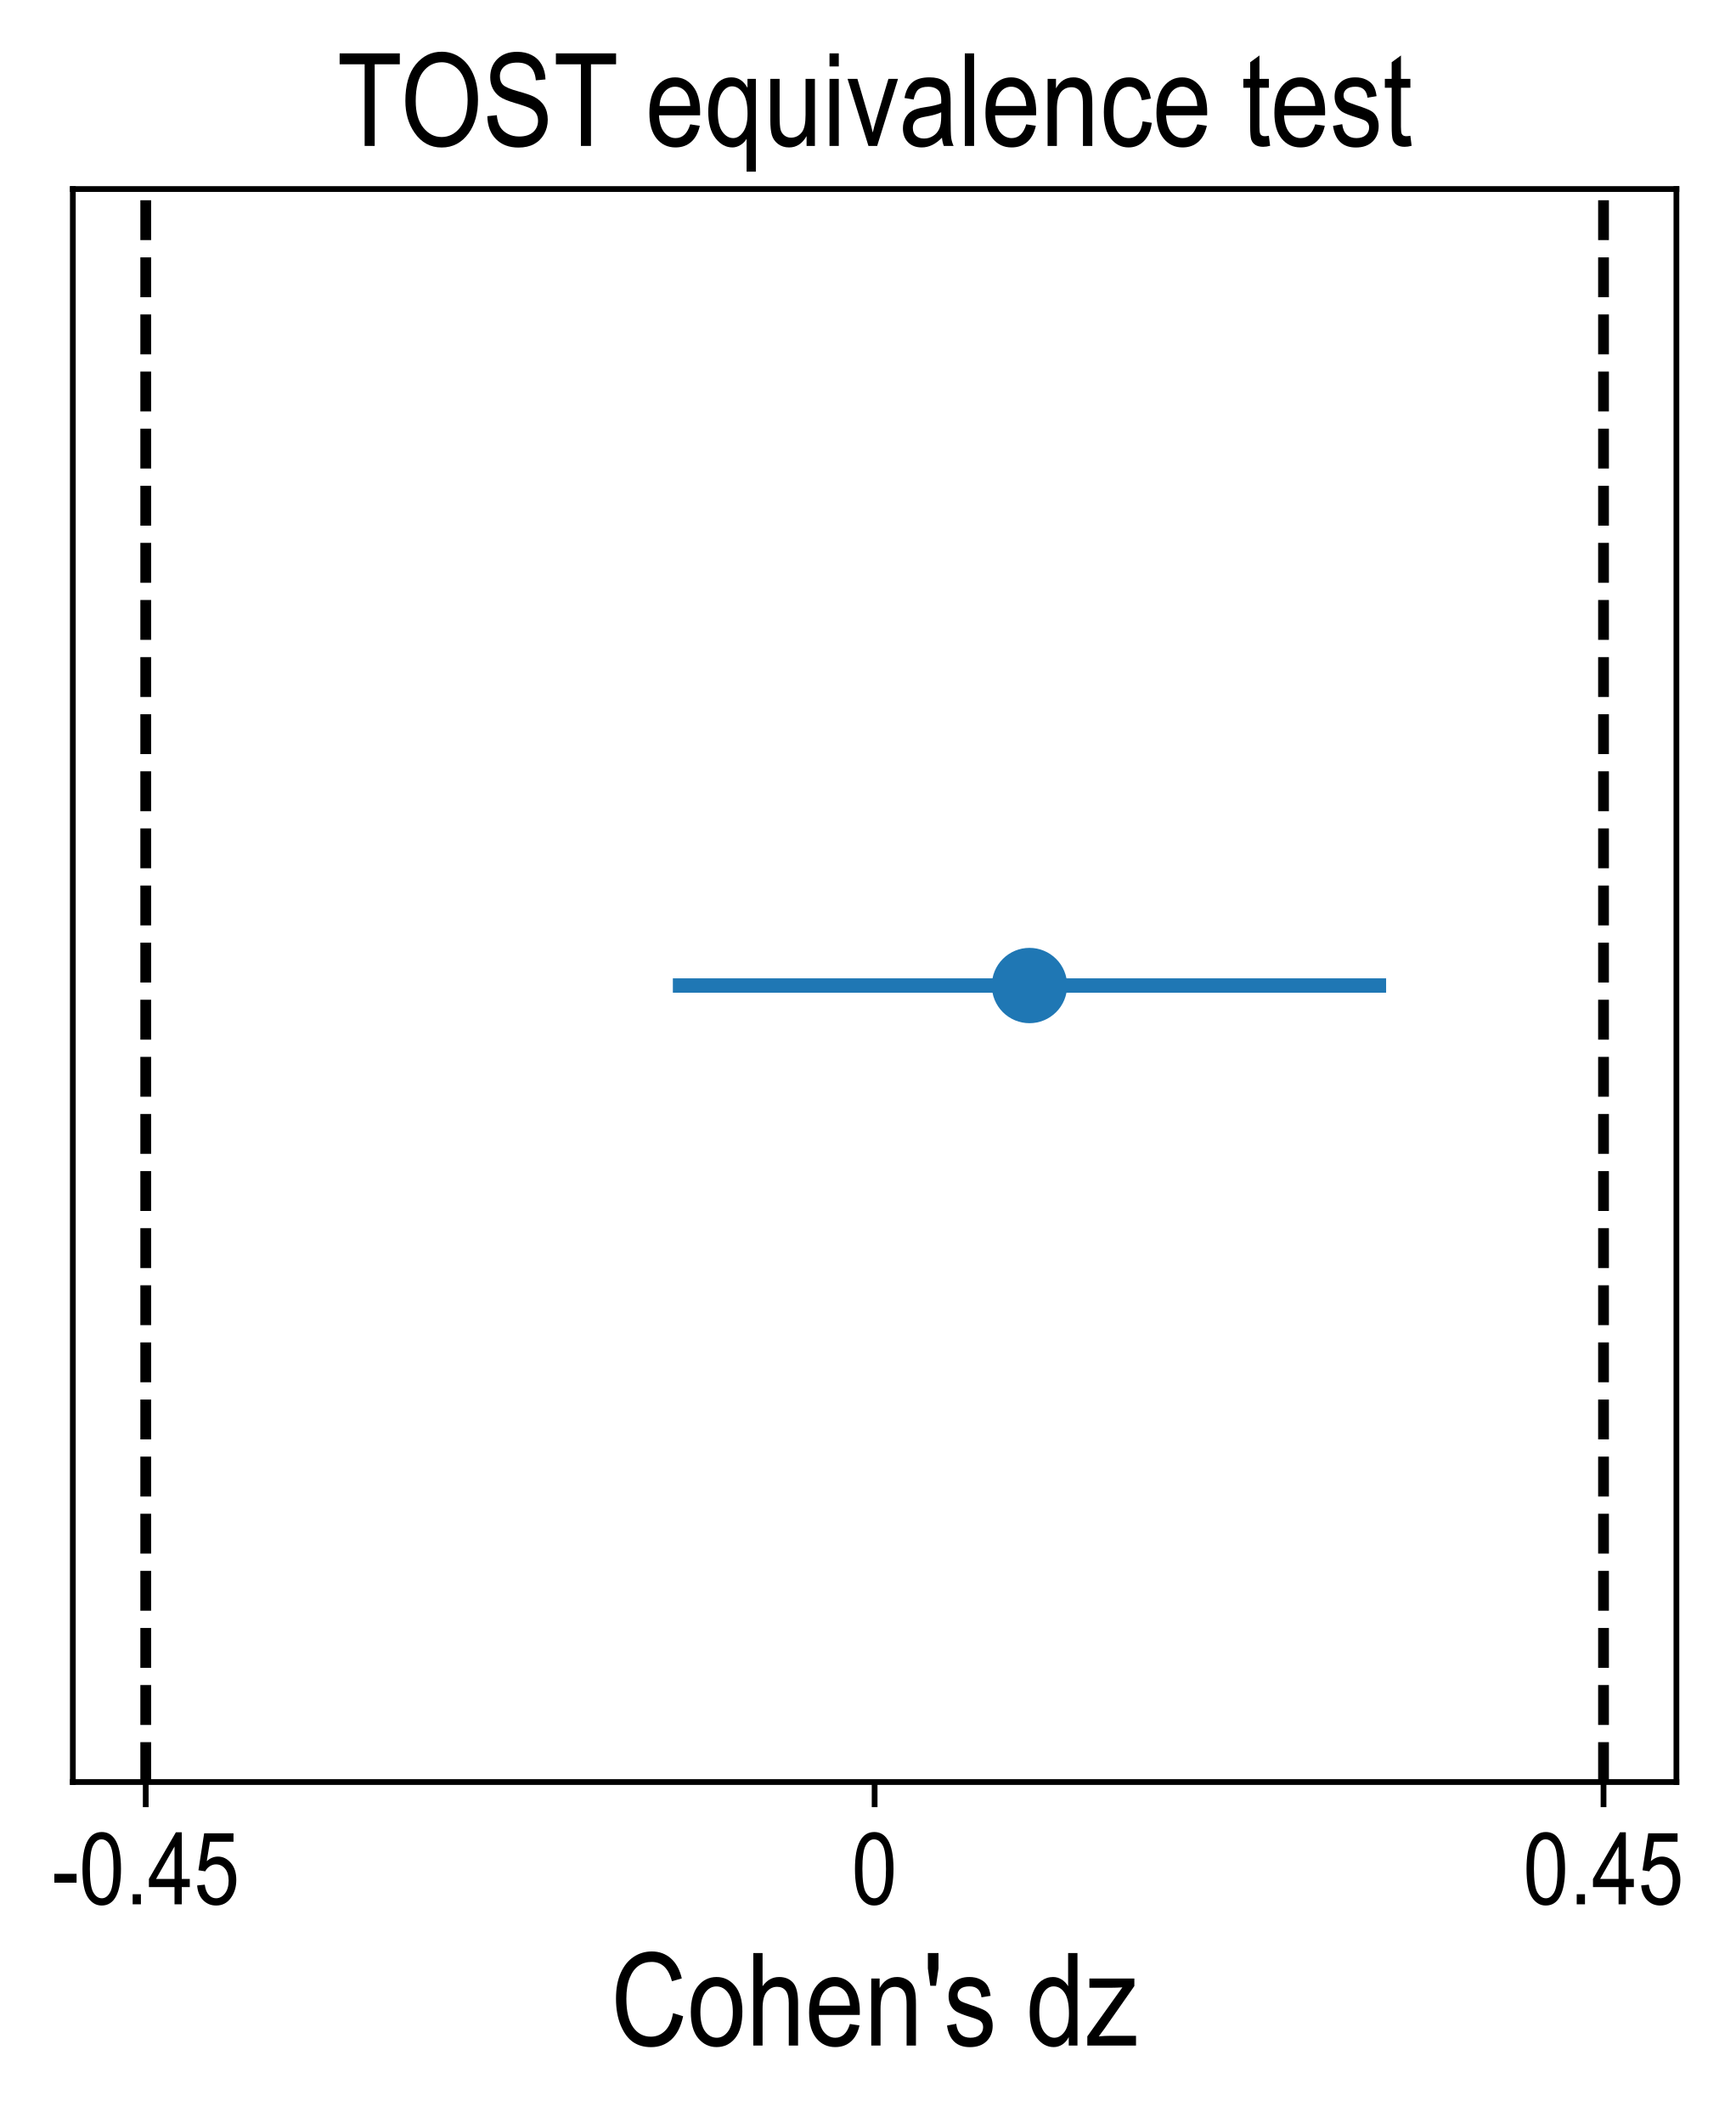
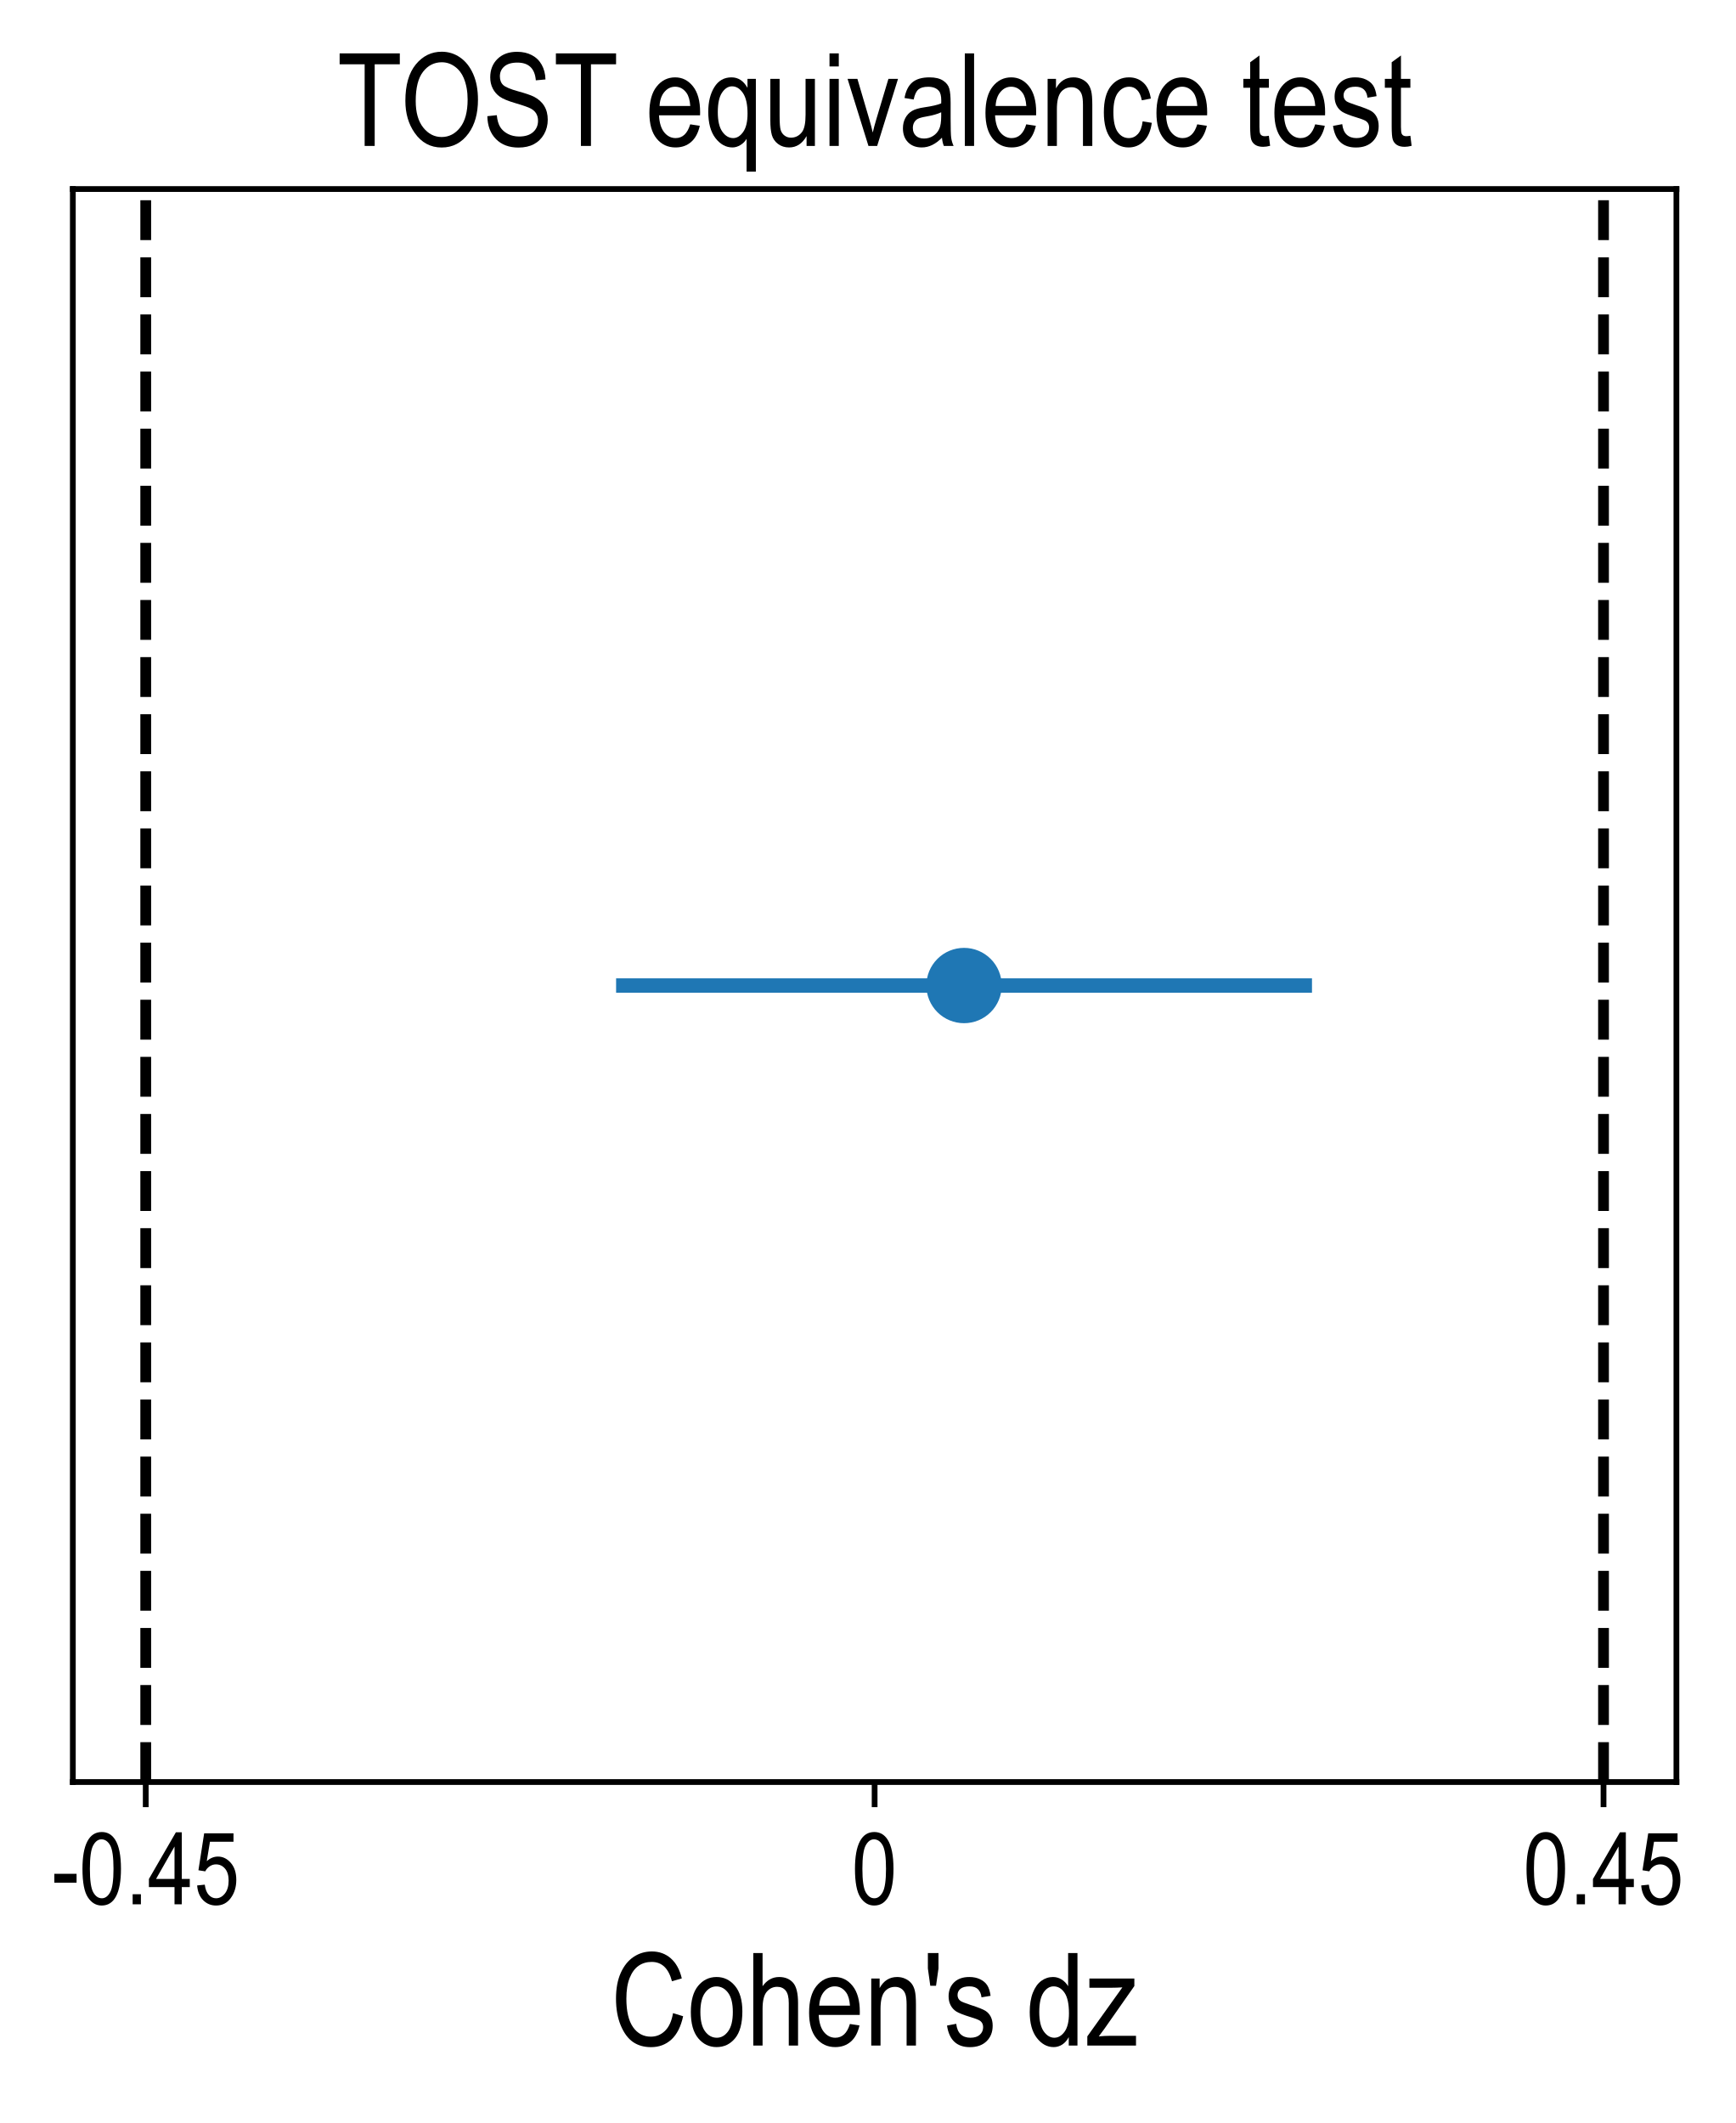
<svg xmlns="http://www.w3.org/2000/svg" xmlns:xlink="http://www.w3.org/1999/xlink" width="241.567pt" height="295.54pt" viewBox="0 0 241.567 295.54" version="1.1">
  <defs>
    <style type="text/css">*{stroke-linejoin: round; stroke-linecap: butt}</style>
  </defs>
  <g id="figure_1">
    <g id="patch_1">
      <path d="M 0 295.54  L 241.567 295.54  L 241.567 0  L 0 0  L 0 295.54  z " style="fill: none" />
    </g>
    <g id="axes_1">
      <g id="patch_2">
        <path d="M 10.139 248.075  L 233.339 248.075  L 233.339 26.315  L 10.139 26.315  L 10.139 248.075  z " style="fill: none" />
      </g>
      <g id="PathCollection_1">
        <defs>
-           <path id="m3abc737562" d="M 0 4.743  C 1.258 4.743 2.465 4.244 3.354 3.354  C 4.244 2.465 4.743 1.258 4.743 0  C 4.743 -1.258 4.244 -2.465 3.354 -3.354  C 2.465 -4.244 1.258 -4.743 0 -4.743  C -1.258 -4.743 -2.465 -4.244 -3.354 -3.354  C -4.244 -2.465 -4.743 -1.258 -4.743 0  C -4.743 1.258 -4.244 2.465 -3.354 3.354  C -2.465 4.244 -1.258 4.743 0 4.743  z " style="stroke: #1f77b4" />
+           <path id="mdcdd750e75" d="M 0 4.743  C 1.258 4.743 2.465 4.244 3.354 3.354  C 4.244 2.465 4.743 1.258 4.743 0  C 4.743 -1.258 4.244 -2.465 3.354 -3.354  C 2.465 -4.244 1.258 -4.743 0 -4.743  C -1.258 -4.743 -2.465 -4.244 -3.354 -3.354  C -4.244 -2.465 -4.743 -1.258 -4.743 0  C -4.743 1.258 -4.244 2.465 -3.354 3.354  C -2.465 4.244 -1.258 4.743 0 4.743  z " style="stroke: #1f77b4" />
        </defs>
-         <g clip-path="url(#p420106c4ff)">
-           <use xlink:href="#m3abc737562" x="143.294" y="137.195" style="fill: #1f77b4; stroke: #1f77b4" />
+         <g clip-path="url(#p5b6dde28a8)">
+           <use xlink:href="#mdcdd750e75" x="134.185" y="137.195" style="fill: #1f77b4; stroke: #1f77b4" />
        </g>
      </g>
      <g id="matplotlib.axis_1">
        <g id="xtick_1">
          <g id="line2d_1">
            <defs>
-               <path id="me4d5a1e958" d="M 0 0  L 0 3.5  " style="stroke: #000000; stroke-width: 0.8" />
+               <path id="m8bc009aa32" d="M 0 0  L 0 3.5  " style="stroke: #000000; stroke-width: 0.8" />
            </defs>
            <g>
-               <use xlink:href="#me4d5a1e958" x="20.285" y="248.075" style="stroke: #000000; stroke-width: 0.8" />
+               <use xlink:href="#m8bc009aa32" x="20.285" y="248.075" style="stroke: #000000; stroke-width: 0.8" />
            </g>
          </g>
          <g id="text_1">
            <g transform="translate(7.2 265.0956) scale(0.14 -0.14)">
              <defs>
                <path id="ArialNarrow-2d" d="M 166 1375  L 166 1941  L 1581 1941  L 1581 1375  L 166 1375  z " transform="scale(0.015625)" />
                <path id="ArialNarrow-30" d="M 209 2259  Q 209 3413 520 4006  Q 831 4600 1438 4600  Q 1975 4600 2284 4119  Q 2659 3538 2659 2259  Q 2659 1113 2350 517  Q 2041 -78 1431 -78  Q 894 -78 551 447  Q 209 972 209 2259  z M 681 2259  Q 681 1144 895 764  Q 1109 384 1444 384  Q 1759 384 1971 768  Q 2184 1153 2184 2259  Q 2184 3378 1970 3756  Q 1756 4134 1416 4134  Q 1103 4134 892 3750  Q 681 3366 681 2259  z " transform="scale(0.015625)" />
                <path id="ArialNarrow-2e" d="M 484 0  L 484 641  L 1009 641  L 1009 0  L 484 0  z " transform="scale(0.015625)" />
                <path id="ArialNarrow-34" d="M 1688 0  L 1688 1097  L 59 1097  L 59 1613  L 1775 4581  L 2150 4581  L 2150 1613  L 2659 1613  L 2659 1097  L 2150 1097  L 2150 0  L 1688 0  z M 1688 1613  L 1688 3678  L 513 1613  L 1688 1613  z " transform="scale(0.015625)" />
                <path id="ArialNarrow-35" d="M 209 1200  L 694 1250  Q 750 813 948 598  Q 1147 384 1409 384  Q 1738 384 1975 686  Q 2213 988 2213 1509  Q 2213 2000 1983 2270  Q 1753 2541 1406 2541  Q 1197 2541 1014 2423  Q 831 2306 725 2097  L 291 2166  L 656 4519  L 2522 4519  L 2522 3981  L 1025 3981  L 822 2750  Q 1156 3038 1531 3038  Q 2003 3038 2351 2636  Q 2700 2234 2700 1553  Q 2700 881 2351 401  Q 2003 -78 1416 -78  Q 928 -78 592 261  Q 256 600 209 1200  z " transform="scale(0.015625)" />
              </defs>
              <use xlink:href="#ArialNarrow-2d" />
              <use xlink:href="#ArialNarrow-30" transform="translate(27.29492 0)" />
              <use xlink:href="#ArialNarrow-2e" transform="translate(72.90039 0)" />
              <use xlink:href="#ArialNarrow-34" transform="translate(95.70312 0)" />
              <use xlink:href="#ArialNarrow-35" transform="translate(141.3086 0)" />
            </g>
          </g>
        </g>
        <g id="xtick_2">
          <g id="line2d_2">
            <g>
-               <use xlink:href="#me4d5a1e958" x="121.739" y="248.075" style="stroke: #000000; stroke-width: 0.8" />
+               <use xlink:href="#m8bc009aa32" x="121.739" y="248.075" style="stroke: #000000; stroke-width: 0.8" />
            </g>
          </g>
          <g id="text_2">
            <g transform="translate(118.5464 265.0956) scale(0.14 -0.14)">
              <use xlink:href="#ArialNarrow-30" />
            </g>
          </g>
        </g>
        <g id="xtick_3">
          <g id="line2d_3">
            <g>
-               <use xlink:href="#me4d5a1e958" x="223.194" y="248.075" style="stroke: #000000; stroke-width: 0.8" />
+               <use xlink:href="#m8bc009aa32" x="223.194" y="248.075" style="stroke: #000000; stroke-width: 0.8" />
            </g>
          </g>
          <g id="text_3">
            <g transform="translate(212.0199 265.0956) scale(0.14 -0.14)">
              <use xlink:href="#ArialNarrow-30" />
              <use xlink:href="#ArialNarrow-2e" transform="translate(45.60547 0)" />
              <use xlink:href="#ArialNarrow-34" transform="translate(68.4082 0)" />
              <use xlink:href="#ArialNarrow-35" transform="translate(114.0137 0)" />
            </g>
          </g>
        </g>
        <g id="text_4">
          <g transform="translate(85.03876 284.7622) scale(0.18 -0.18)">
            <defs>
              <path id="ArialNarrow-43" d="M 3072 1606  L 3572 1453  Q 3406 681 2992 301  Q 2578 -78 1984 -78  Q 1463 -78 1092 176  Q 722 431 486 993  Q 250 1556 250 2322  Q 250 3078 486 3601  Q 722 4125 1125 4392  Q 1528 4659 2025 4659  Q 2569 4659 2959 4320  Q 3350 3981 3506 3325  L 3019 3184  Q 2769 4141 2016 4141  Q 1641 4141 1366 3948  Q 1091 3756 927 3350  Q 763 2944 763 2322  Q 763 1381 1094 911  Q 1425 441 1975 441  Q 2381 441 2676 730  Q 2972 1019 3072 1606  z " transform="scale(0.015625)" />
              <path id="ArialNarrow-6f" d="M 166 1659  Q 166 2519 527 2956  Q 888 3394 1441 3394  Q 1984 3394 2350 2956  Q 2716 2519 2716 1694  Q 2716 800 2356 362  Q 1997 -75 1441 -75  Q 894 -75 530 364  Q 166 803 166 1659  z M 638 1659  Q 638 1016 872 702  Q 1106 388 1453 388  Q 1778 388 2011 705  Q 2244 1022 2244 1659  Q 2244 2300 2009 2614  Q 1775 2928 1428 2928  Q 1100 2928 869 2612  Q 638 2297 638 1659  z " transform="scale(0.015625)" />
              <path id="ArialNarrow-68" d="M 338 0  L 338 4581  L 797 4581  L 797 2938  Q 959 3166 1164 3280  Q 1369 3394 1616 3394  Q 2050 3394 2301 3117  Q 2553 2841 2553 2103  L 2553 0  L 2094 0  L 2094 2103  Q 2094 2534 1941 2721  Q 1788 2909 1519 2909  Q 1219 2909 1008 2668  Q 797 2428 797 1816  L 797 0  L 338 0  z " transform="scale(0.015625)" />
              <path id="ArialNarrow-65" d="M 2200 1069  L 2675 997  Q 2556 466 2245 195  Q 1934 -75 1475 -75  Q 897 -75 539 364  Q 181 803 181 1631  Q 181 2491 542 2942  Q 903 3394 1456 3394  Q 1984 3394 2337 2950  Q 2691 2506 2691 1666  L 2688 1516  L 656 1516  Q 684 956 915 672  Q 1147 388 1478 388  Q 1997 388 2200 1069  z M 684 1978  L 2203 1978  Q 2172 2409 2019 2622  Q 1797 2931 1453 2931  Q 1144 2931 925 2673  Q 706 2416 684 1978  z " transform="scale(0.015625)" />
              <path id="ArialNarrow-6e" d="M 338 0  L 338 3319  L 753 3319  L 753 2847  Q 903 3122 1120 3258  Q 1338 3394 1619 3394  Q 1838 3394 2023 3308  Q 2209 3222 2323 3083  Q 2438 2944 2494 2722  Q 2550 2500 2550 2041  L 2550 0  L 2088 0  L 2088 2019  Q 2088 2384 2025 2553  Q 1963 2722 1830 2814  Q 1697 2906 1522 2906  Q 1191 2906 994 2659  Q 797 2413 797 1813  L 797 0  L 338 0  z " transform="scale(0.015625)" />
              <path id="ArialNarrow-27" d="M 341 2959  L 222 3816  L 222 4581  L 747 4581  L 747 3816  L 625 2959  L 341 2959  z " transform="scale(0.015625)" />
              <path id="ArialNarrow-73" d="M 163 991  L 619 1078  Q 659 728 840 558  Q 1022 388 1322 388  Q 1622 388 1786 536  Q 1950 684 1950 913  Q 1950 1109 1809 1219  Q 1713 1294 1341 1406  Q 803 1572 622 1687  Q 441 1803 341 1997  Q 241 2191 241 2438  Q 241 2863 512 3128  Q 784 3394 1266 3394  Q 1569 3394 1798 3284  Q 2028 3175 2150 2990  Q 2272 2806 2319 2463  L 1869 2388  Q 1806 2931 1278 2931  Q 978 2931 831 2811  Q 684 2691 684 2503  Q 684 2319 825 2213  Q 909 2150 1325 2013  Q 1897 1828 2065 1720  Q 2234 1613 2328 1427  Q 2422 1241 2422 984  Q 2422 509 2120 215  Q 1819 -78 1297 -78  Q 319 -78 163 991  z " transform="scale(0.015625)" />
              <path id="ArialNarrow-20" transform="scale(0.015625)" />
              <path id="ArialNarrow-64" d="M 2103 0  L 2103 419  Q 1978 178 1781 51  Q 1584 -75 1356 -75  Q 875 -75 523 379  Q 172 834 172 1659  Q 172 2225 328 2619  Q 484 3013 745 3203  Q 1006 3394 1325 3394  Q 1553 3394 1748 3273  Q 1944 3153 2072 2938  L 2072 4581  L 2534 4581  L 2534 0  L 2103 0  z M 644 1656  Q 644 1013 867 700  Q 1091 388 1388 388  Q 1681 388 1897 688  Q 2113 988 2113 1594  Q 2113 2291 1897 2611  Q 1681 2931 1353 2931  Q 1063 2931 853 2623  Q 644 2316 644 1656  z " transform="scale(0.015625)" />
              <path id="ArialNarrow-7a" d="M 103 0  L 103 456  L 1838 2881  Q 1541 2863 1316 2863  L 206 2863  L 206 3319  L 2431 3319  L 2431 2947  L 956 841  L 672 456  Q 981 484 1253 484  L 2513 484  L 2513 0  L 103 0  z " transform="scale(0.015625)" />
            </defs>
            <use xlink:href="#ArialNarrow-43" />
            <use xlink:href="#ArialNarrow-6f" transform="translate(59.17969 0)" />
            <use xlink:href="#ArialNarrow-68" transform="translate(104.7852 0)" />
            <use xlink:href="#ArialNarrow-65" transform="translate(150.3906 0)" />
            <use xlink:href="#ArialNarrow-6e" transform="translate(195.9961 0)" />
            <use xlink:href="#ArialNarrow-27" transform="translate(241.6016 0)" />
            <use xlink:href="#ArialNarrow-73" transform="translate(257.3242 0)" />
            <use xlink:href="#ArialNarrow-20" transform="translate(298.3398 0)" />
            <use xlink:href="#ArialNarrow-64" transform="translate(321.1426 0)" />
            <use xlink:href="#ArialNarrow-7a" transform="translate(366.748 0)" />
          </g>
        </g>
      </g>
      <g id="matplotlib.axis_2" />
      <g id="line2d_4">
-         <path d="M 94.655 137.195  L 191.933 137.195  " clip-path="url(#p420106c4ff)" style="fill: none; stroke: #1f77b4; stroke-width: 2; stroke-linecap: square" />
+         <path d="M 86.755 137.195  L 181.615 137.195  " clip-path="url(#p5b6dde28a8)" style="fill: none; stroke: #1f77b4; stroke-width: 2; stroke-linecap: square" />
      </g>
      <g id="line2d_5">
-         <path d="M 20.285 248.075  L 20.285 26.315  " clip-path="url(#p420106c4ff)" style="fill: none; stroke-dasharray: 5.55,2.4; stroke-dashoffset: 0; stroke: #000000; stroke-width: 1.5" />
+         <path d="M 20.285 248.075  L 20.285 26.315  " clip-path="url(#p5b6dde28a8)" style="fill: none; stroke-dasharray: 5.55,2.4; stroke-dashoffset: 0; stroke: #000000; stroke-width: 1.5" />
      </g>
      <g id="line2d_6">
-         <path d="M 223.194 248.075  L 223.194 26.315  " clip-path="url(#p420106c4ff)" style="fill: none; stroke-dasharray: 5.55,2.4; stroke-dashoffset: 0; stroke: #000000; stroke-width: 1.5" />
+         <path d="M 223.194 248.075  L 223.194 26.315  " clip-path="url(#p5b6dde28a8)" style="fill: none; stroke-dasharray: 5.55,2.4; stroke-dashoffset: 0; stroke: #000000; stroke-width: 1.5" />
      </g>
      <g id="patch_3">
        <path d="M 10.139 248.075  L 10.139 26.315  " style="fill: none; stroke: #000000; stroke-width: 0.8; stroke-linejoin: miter; stroke-linecap: square" />
      </g>
      <g id="patch_4">
        <path d="M 233.339 248.075  L 233.339 26.315  " style="fill: none; stroke: #000000; stroke-width: 0.8; stroke-linejoin: miter; stroke-linecap: square" />
      </g>
      <g id="patch_5">
        <path d="M 10.139 248.075  L 233.339 248.075  " style="fill: none; stroke: #000000; stroke-width: 0.8; stroke-linejoin: miter; stroke-linecap: square" />
      </g>
      <g id="patch_6">
        <path d="M 10.139 26.315  L 233.339 26.315  " style="fill: none; stroke: #000000; stroke-width: 0.8; stroke-linejoin: miter; stroke-linecap: square" />
      </g>
      <g id="text_5">
        <g transform="translate(46.90548 20.31469) scale(0.18 -0.18)">
          <defs>
            <path id="ArialNarrow-54" d="M 1369 0  L 1369 4041  L 131 4041  L 131 4581  L 3109 4581  L 3109 4041  L 1866 4041  L 1866 0  L 1369 0  z " transform="scale(0.015625)" />
            <path id="ArialNarrow-4f" d="M 266 2231  Q 266 3403 781 4033  Q 1297 4663 2066 4663  Q 2563 4663 2972 4381  Q 3381 4100 3620 3564  Q 3859 3028 3859 2288  Q 3859 1269 3397 628  Q 2888 -78 2063 -78  Q 1231 -78 725 647  Q 266 1303 266 2231  z M 778 2222  Q 778 1375 1151 908  Q 1525 441 2059 441  Q 2606 441 2976 912  Q 3347 1384 3347 2300  Q 3347 2891 3156 3356  Q 3009 3713 2714 3927  Q 2419 4141 2069 4141  Q 1506 4141 1142 3672  Q 778 3203 778 2222  z " transform="scale(0.015625)" />
            <path id="ArialNarrow-53" d="M 238 1472  L 706 1522  Q 744 1144 876 933  Q 1009 722 1256 594  Q 1503 466 1813 466  Q 2256 466 2501 683  Q 2747 900 2747 1247  Q 2747 1450 2658 1601  Q 2569 1753 2389 1850  Q 2209 1947 1613 2122  Q 1081 2278 856 2437  Q 631 2597 506 2842  Q 381 3088 381 3397  Q 381 3953 740 4306  Q 1100 4659 1709 4659  Q 2128 4659 2442 4493  Q 2756 4328 2929 4018  Q 3103 3709 3116 3291  L 2638 3247  Q 2600 3694 2370 3909  Q 2141 4125 1725 4125  Q 1303 4125 1081 3936  Q 859 3747 859 3447  Q 859 3169 1022 3016  Q 1184 2863 1753 2706  Q 2309 2553 2534 2441  Q 2878 2266 3053 1980  Q 3228 1694 3228 1297  Q 3228 903 3043 579  Q 2859 256 2542 87  Q 2225 -81 1778 -81  Q 1081 -81 667 337  Q 253 756 238 1472  z " transform="scale(0.015625)" />
            <path id="ArialNarrow-71" d="M 2072 -1272  L 2072 353  Q 1963 163 1767 44  Q 1572 -75 1375 -75  Q 888 -75 531 387  Q 175 850 175 1691  Q 175 2422 475 2908  Q 775 3394 1325 3394  Q 1578 3394 1775 3264  Q 1972 3134 2116 2875  L 2116 3319  L 2531 3319  L 2531 -1272  L 2072 -1272  z M 647 1669  Q 647 1022 872 705  Q 1097 388 1409 388  Q 1688 388 1903 692  Q 2119 997 2119 1600  Q 2119 2284 1892 2617  Q 1666 2950 1353 2950  Q 1069 2950 858 2639  Q 647 2328 647 1669  z " transform="scale(0.015625)" />
            <path id="ArialNarrow-75" d="M 2122 0  L 2122 488  Q 1963 206 1747 65  Q 1531 -75 1259 -75  Q 938 -75 709 98  Q 481 272 404 537  Q 328 803 328 1263  L 328 3319  L 788 3319  L 788 1478  Q 788 966 839 792  Q 891 619 1030 514  Q 1169 409 1347 409  Q 1678 409 1891 681  Q 2072 916 2072 1541  L 2072 3319  L 2534 3319  L 2534 0  L 2122 0  z " transform="scale(0.015625)" />
            <path id="ArialNarrow-69" d="M 338 3934  L 338 4581  L 797 4581  L 797 3934  L 338 3934  z M 338 0  L 338 3319  L 797 3319  L 797 0  L 338 0  z " transform="scale(0.015625)" />
            <path id="ArialNarrow-76" d="M 1100 0  L 66 3319  L 553 3319  L 1138 1331  Q 1238 994 1313 663  Q 1372 925 1481 1294  L 2088 3319  L 2563 3319  L 1531 0  L 1100 0  z " transform="scale(0.015625)" />
            <path id="ArialNarrow-61" d="M 2113 409  Q 1881 169 1631 47  Q 1381 -75 1113 -75  Q 688 -75 434 181  Q 181 438 181 872  Q 181 1159 300 1381  Q 419 1603 625 1728  Q 831 1853 1250 1913  Q 1813 1994 2075 2106  L 2078 2250  Q 2078 2591 1956 2728  Q 1784 2928 1428 2928  Q 1106 2928 947 2795  Q 788 2663 713 2297  L 259 2372  Q 356 2906 651 3150  Q 947 3394 1497 3394  Q 1925 3394 2169 3233  Q 2413 3072 2477 2834  Q 2541 2597 2541 2141  L 2541 1391  Q 2541 603 2570 398  Q 2600 194 2688 0  L 2206 0  Q 2134 172 2113 409  z M 2075 1666  Q 1822 1541 1322 1453  Q 1031 1403 915 1339  Q 800 1275 736 1158  Q 672 1041 672 888  Q 672 650 819 508  Q 966 366 1225 366  Q 1472 366 1673 494  Q 1875 622 1975 836  Q 2075 1050 2075 1459  L 2075 1666  z " transform="scale(0.015625)" />
            <path id="ArialNarrow-6c" d="M 325 0  L 325 4581  L 784 4581  L 784 0  L 325 0  z " transform="scale(0.015625)" />
            <path id="ArialNarrow-63" d="M 2122 1216  L 2575 1144  Q 2497 550 2183 237  Q 1869 -75 1428 -75  Q 894 -75 548 364  Q 203 803 203 1663  Q 203 2528 551 2961  Q 900 3394 1447 3394  Q 1869 3394 2158 3131  Q 2447 2869 2528 2344  L 2081 2259  Q 2016 2597 1853 2764  Q 1691 2931 1463 2931  Q 1122 2931 898 2629  Q 675 2328 675 1672  Q 675 994 889 691  Q 1103 388 1438 388  Q 1700 388 1886 589  Q 2072 791 2122 1216  z " transform="scale(0.015625)" />
            <path id="ArialNarrow-74" d="M 1366 503  L 1428 6  Q 1238 -44 1084 -44  Q 844 -44 697 51  Q 550 147 495 312  Q 441 478 441 972  L 441 2881  L 103 2881  L 103 3319  L 441 3319  L 441 4141  L 900 4478  L 900 3319  L 1366 3319  L 1366 2881  L 900 2881  L 900 941  Q 900 672 941 594  Q 1000 481 1163 481  Q 1241 481 1366 503  z " transform="scale(0.015625)" />
          </defs>
          <use xlink:href="#ArialNarrow-54" />
          <use xlink:href="#ArialNarrow-4f" transform="translate(48.72266 0)" />
          <use xlink:href="#ArialNarrow-53" transform="translate(112.541 0)" />
          <use xlink:href="#ArialNarrow-54" transform="translate(167.2285 0)" />
          <use xlink:href="#ArialNarrow-20" transform="translate(215.9512 0)" />
          <use xlink:href="#ArialNarrow-65" transform="translate(238.7539 0)" />
          <use xlink:href="#ArialNarrow-71" transform="translate(284.3594 0)" />
          <use xlink:href="#ArialNarrow-75" transform="translate(329.9648 0)" />
          <use xlink:href="#ArialNarrow-69" transform="translate(375.5703 0)" />
          <use xlink:href="#ArialNarrow-76" transform="translate(393.7832 0)" />
          <use xlink:href="#ArialNarrow-61" transform="translate(434.7988 0)" />
          <use xlink:href="#ArialNarrow-6c" transform="translate(480.4043 0)" />
          <use xlink:href="#ArialNarrow-65" transform="translate(498.6172 0)" />
          <use xlink:href="#ArialNarrow-6e" transform="translate(544.2227 0)" />
          <use xlink:href="#ArialNarrow-63" transform="translate(589.8281 0)" />
          <use xlink:href="#ArialNarrow-65" transform="translate(630.8438 0)" />
          <use xlink:href="#ArialNarrow-20" transform="translate(676.4492 0)" />
          <use xlink:href="#ArialNarrow-74" transform="translate(699.252 0)" />
          <use xlink:href="#ArialNarrow-65" transform="translate(722.0547 0)" />
          <use xlink:href="#ArialNarrow-73" transform="translate(767.6602 0)" />
          <use xlink:href="#ArialNarrow-74" transform="translate(808.6758 0)" />
        </g>
      </g>
    </g>
  </g>
  <defs>
-     <clipPath id="p420106c4ff">
+     <clipPath id="p5b6dde28a8">
      <rect x="10.139" y="26.315" width="223.2" height="221.76" />
    </clipPath>
  </defs>
</svg>
